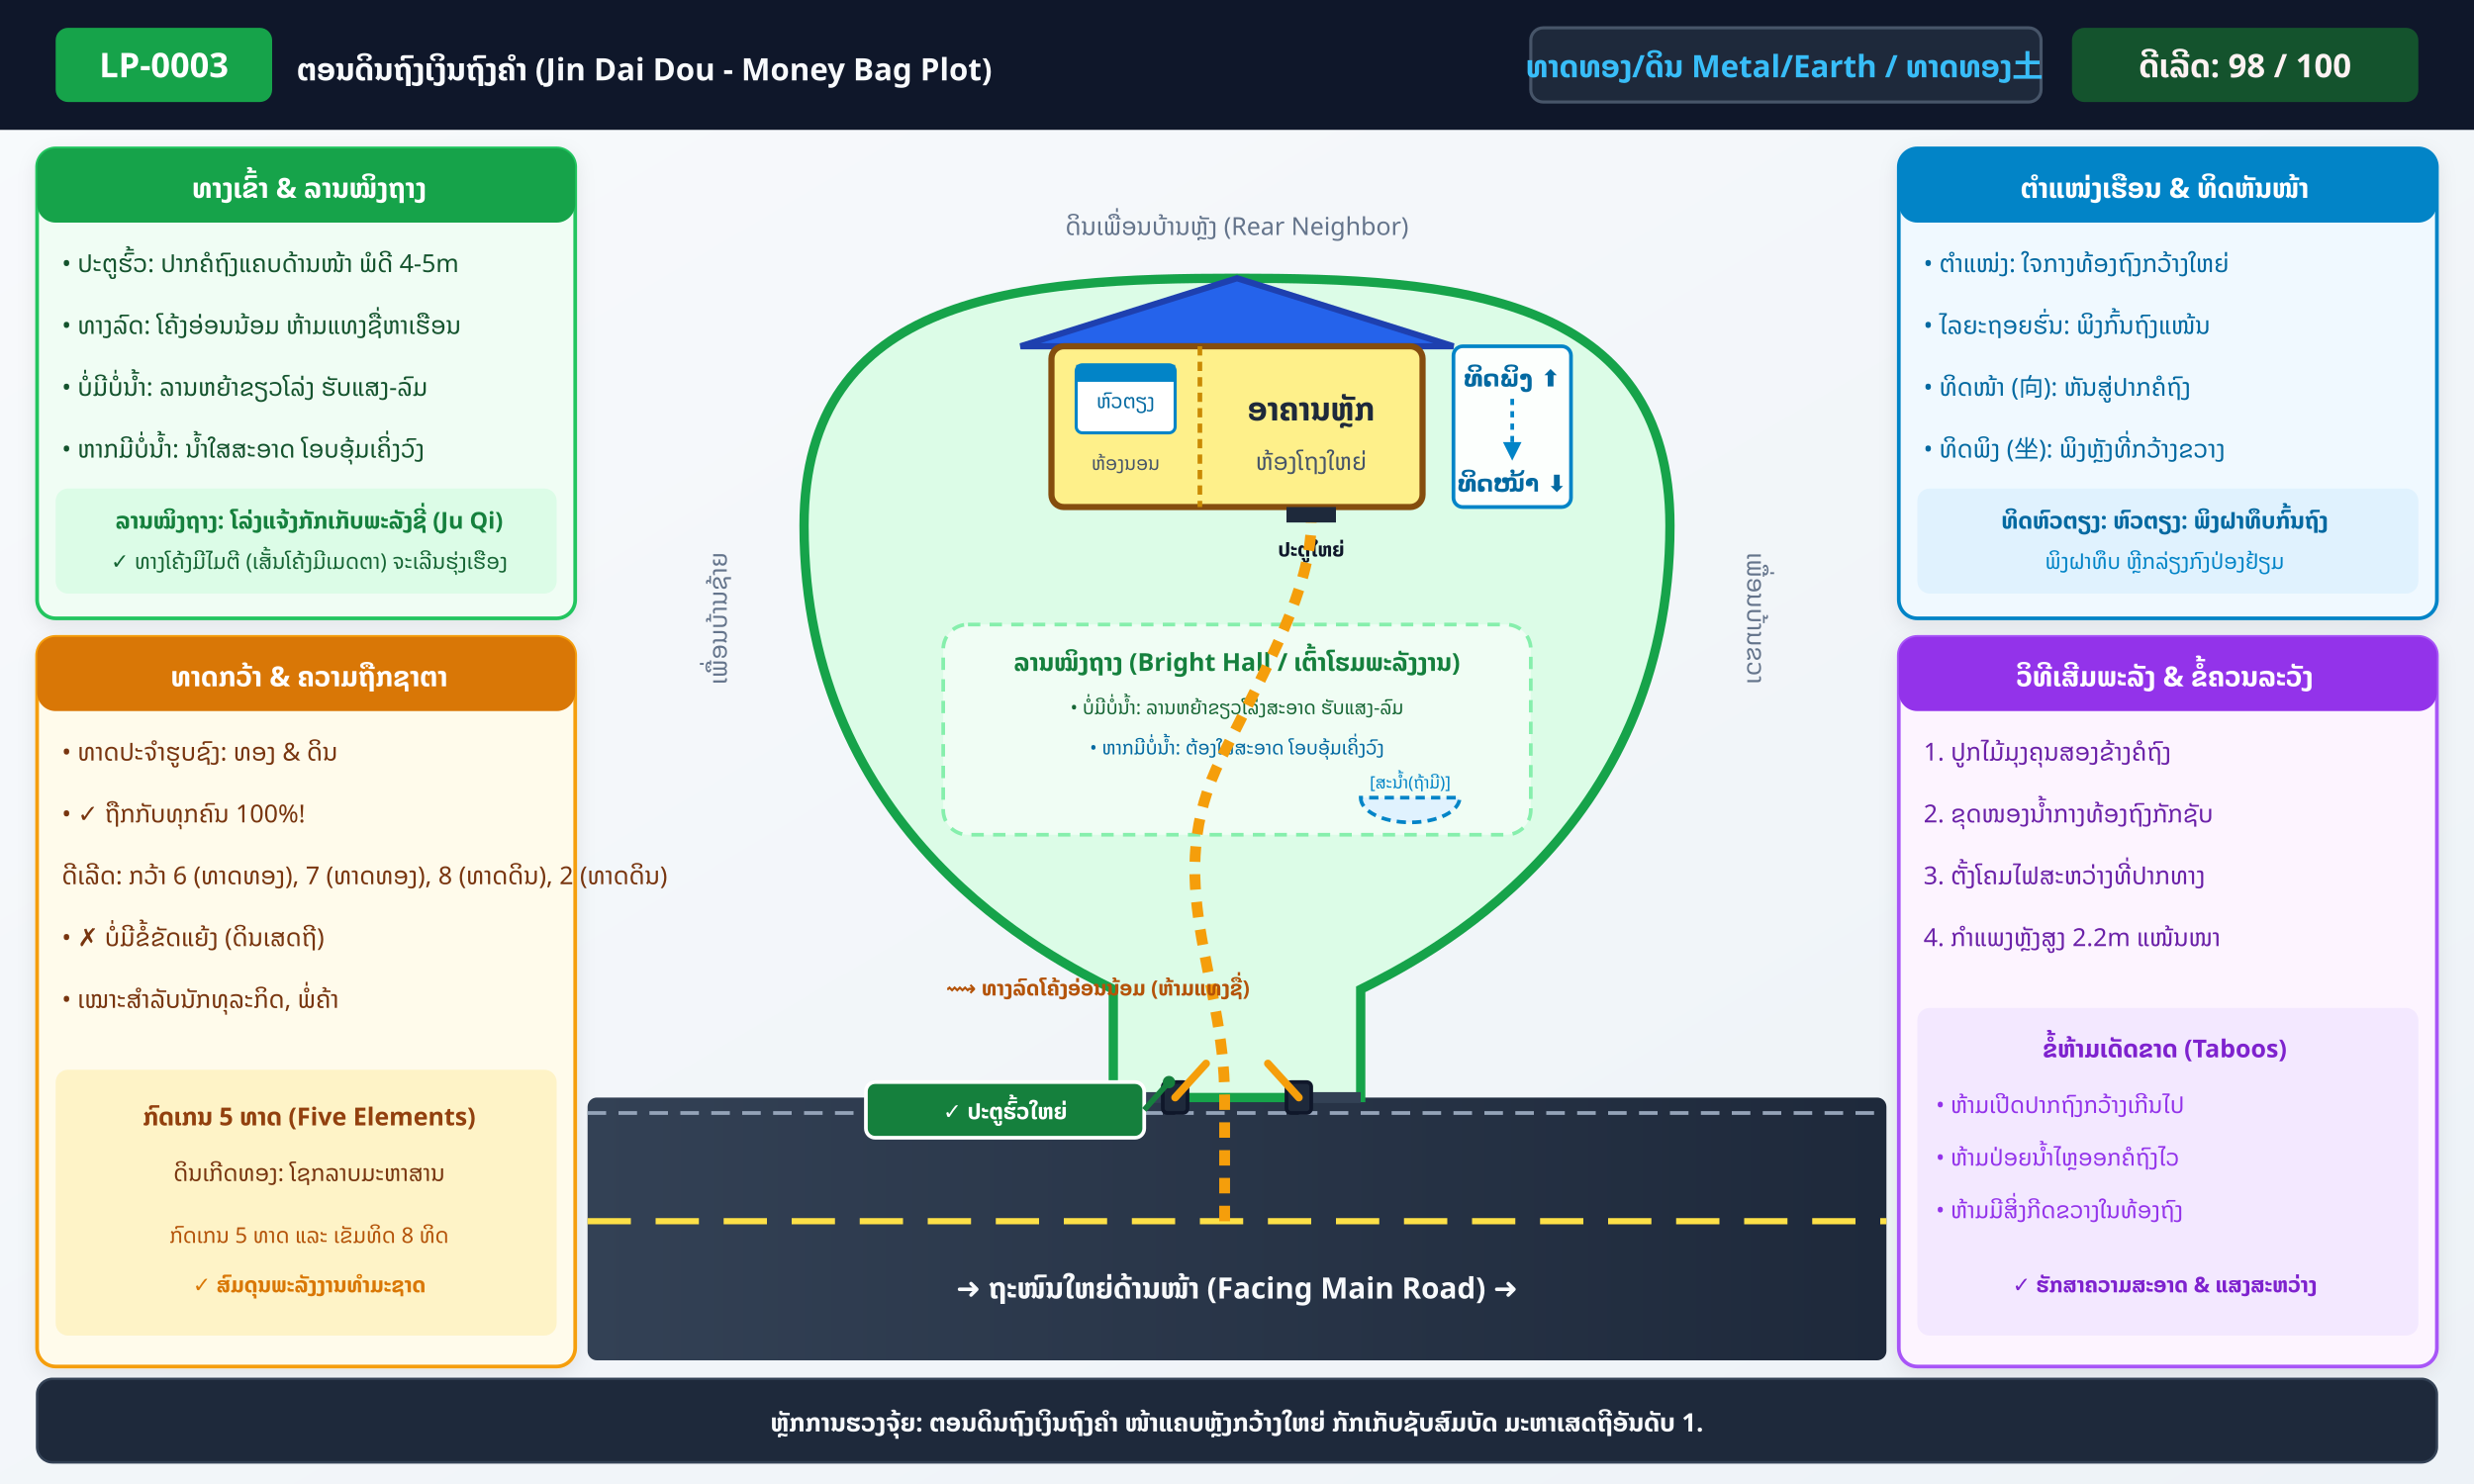
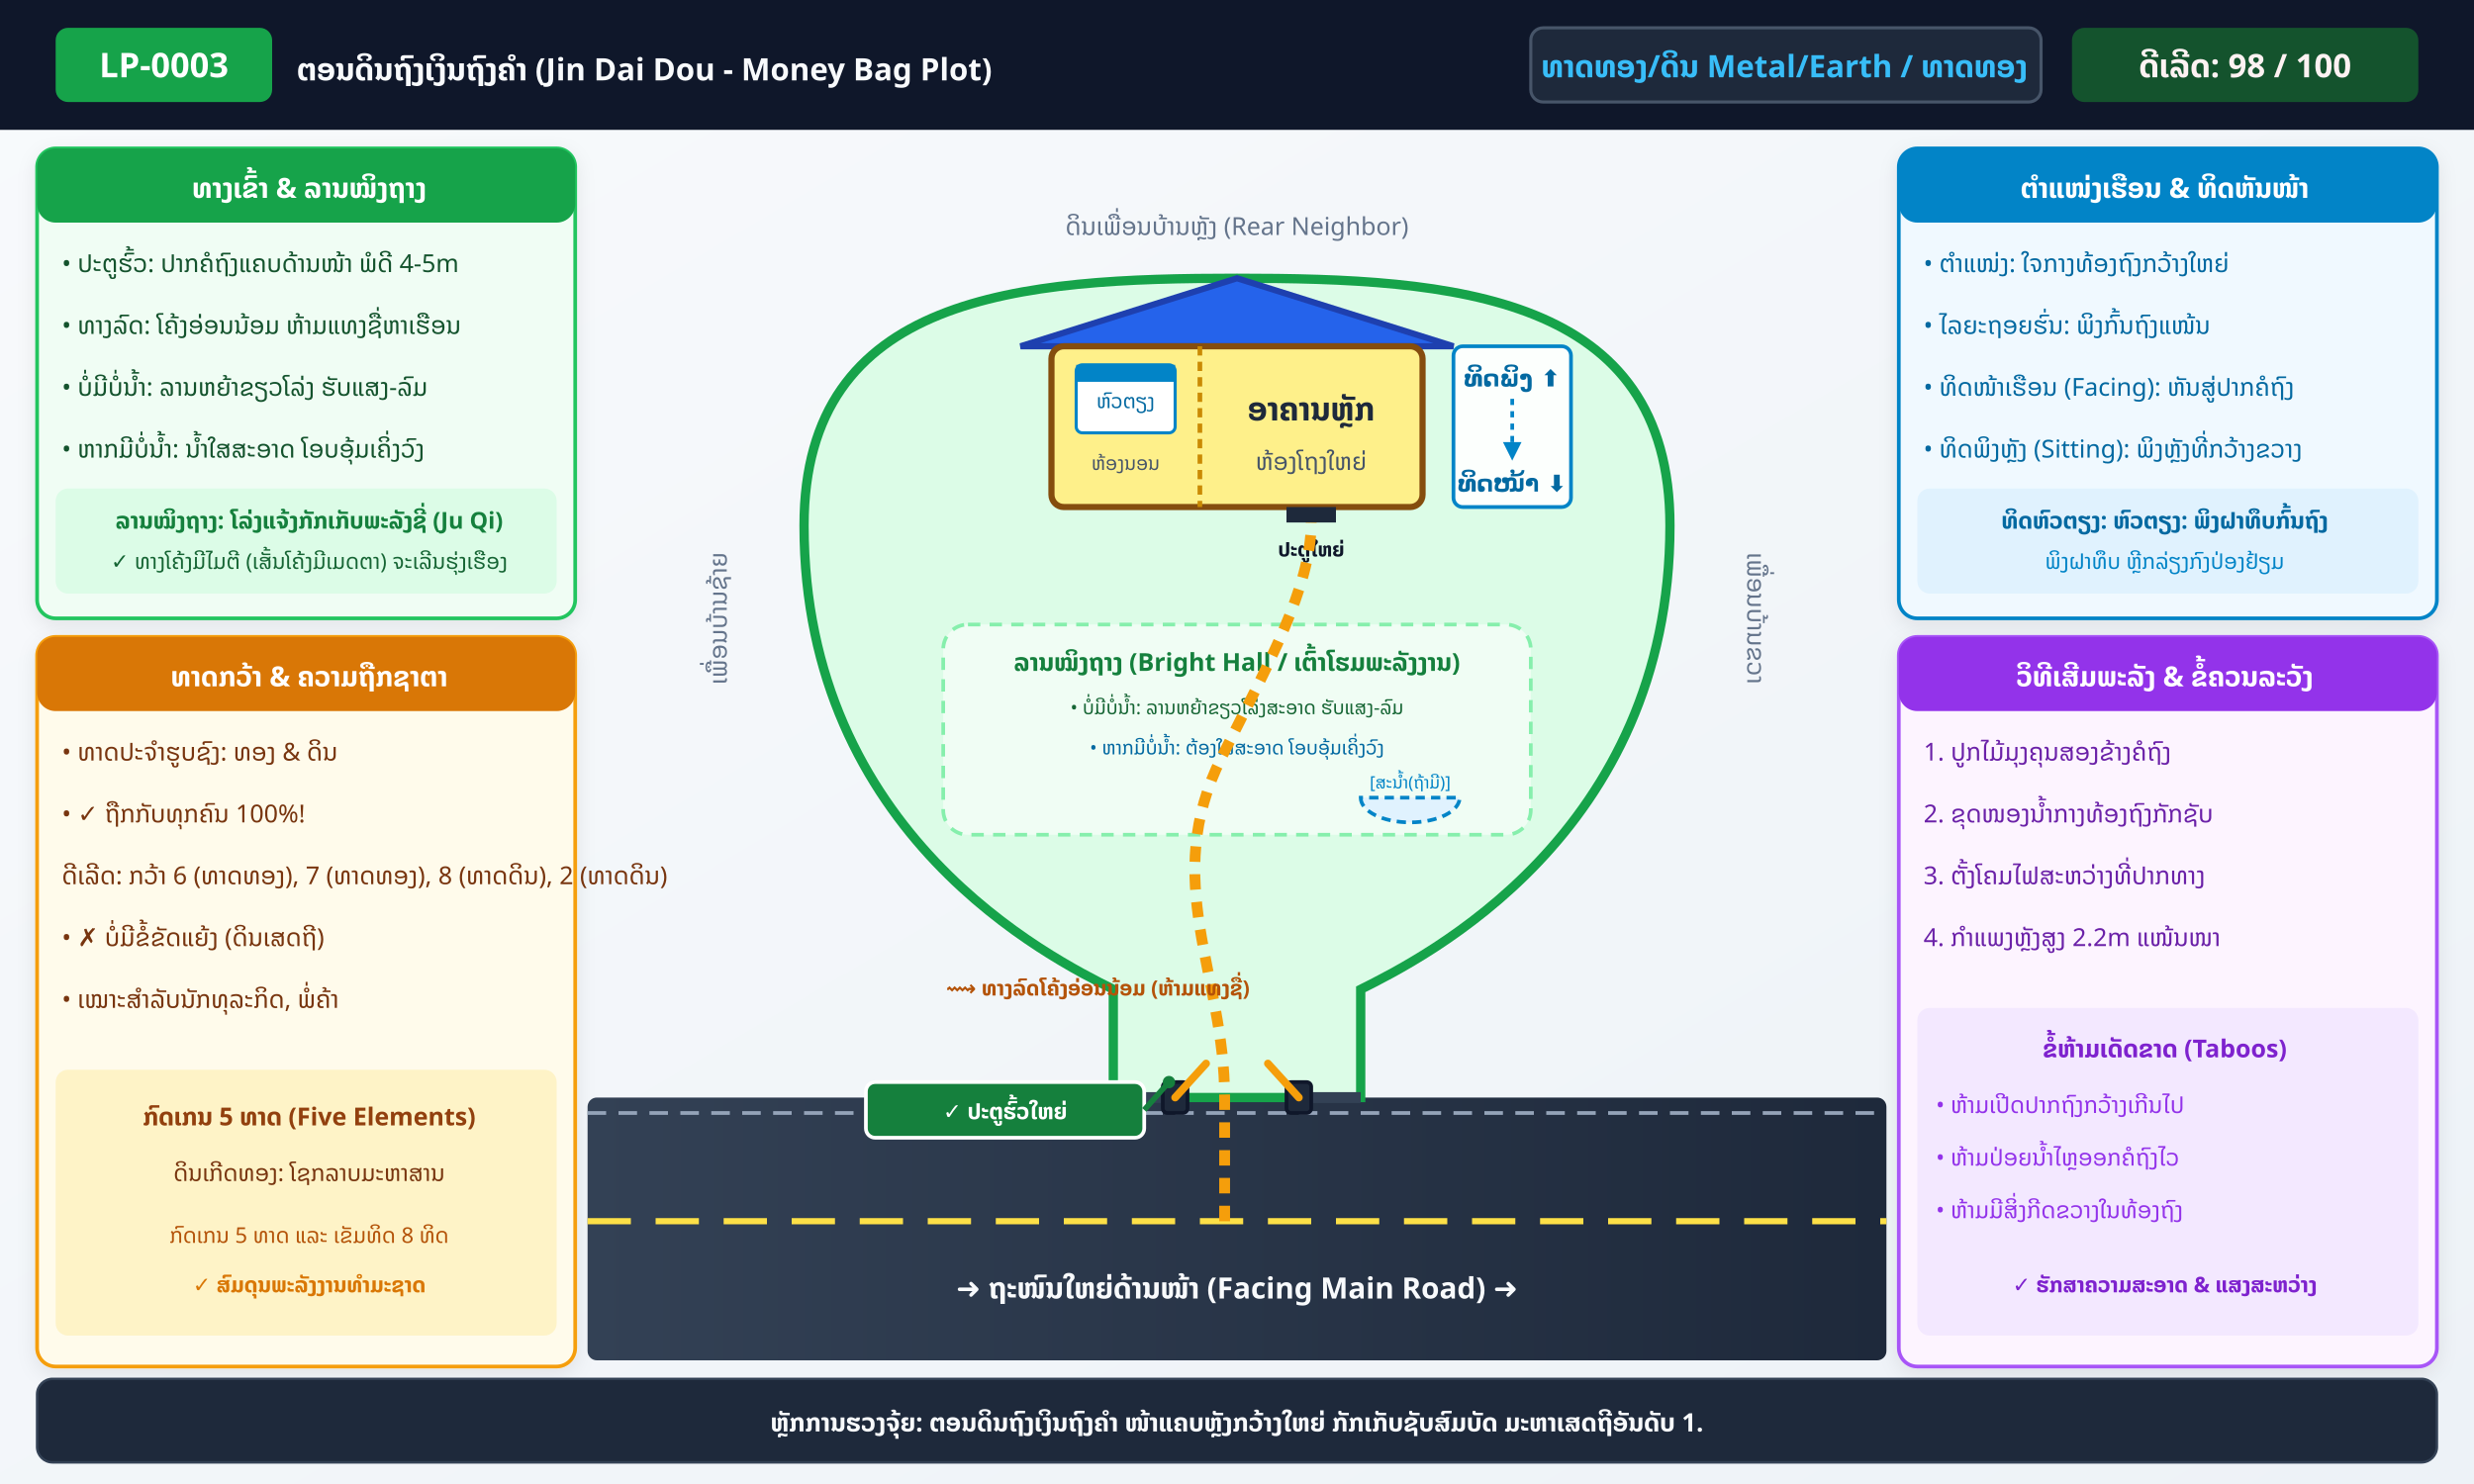
<svg xmlns="http://www.w3.org/2000/svg" viewBox="0 0 800 480" width="800" height="480">
  <defs>
    <linearGradient id="bgGrad" x1="0%" y1="0%" x2="100%" y2="100%">
      <stop offset="0%" stop-color="#F8FAFC" />
      <stop offset="100%" stop-color="#EDF2F7" />
    </linearGradient>
    <linearGradient id="roadGrad" x1="0%" y1="0%" x2="100%" y2="0%">
      <stop offset="0%" stop-color="#334155" />
      <stop offset="100%" stop-color="#1E293B" />
    </linearGradient>
    <filter id="shadow" x="-5%" y="-5%" width="110%" height="110%">
      <feDropShadow dx="0" dy="2" stdDeviation="3" flood-opacity="0.08" />
    </filter>
  </defs>
  <rect width="800" height="480" fill="url(#bgGrad)" />
  <rect x="0" y="0" width="800" height="42" fill="#0F172A" />
  <rect x="18" y="9" width="70" height="24" rx="4" fill="#16A34A" />
  <text x="53" y="25" font-family="'Segoe UI', sans-serif" font-weight="bold" font-size="11" fill="#FFFFFF" text-anchor="middle">LP-0003</text>
  <text x="96" y="26" font-family="'Noto Sans Lao', 'Segoe UI', sans-serif" font-weight="bold" font-size="10" fill="#F8FAFC">ຕອນດິນຖົງເງິນຖົງຄຳ (Jin Dai Dou - Money Bag Plot)</text>
  <rect x="495" y="9" width="165" height="24" rx="4" fill="#1E293B" stroke="#475569" stroke-width="1" />
-   <text x="577" y="25" font-family="'Noto Sans Lao', 'Segoe UI', sans-serif" font-weight="bold" font-size="10" fill="#38BDF8" text-anchor="middle">ທາດທອງ/ດິນ Metal/Earth / ທາດທອງ土</text>
+   <text x="577" y="25" font-family="'Noto Sans Lao', 'Segoe UI', sans-serif" font-weight="bold" font-size="10" fill="#38BDF8" text-anchor="middle">ທາດທອງ/ດິນ Metal/Earth / ທາດທອງ</text>
  <rect x="670" y="9" width="112" height="24" rx="4" fill="#14532D" />
  <text x="726" y="25" font-family="'Noto Sans Lao', 'Segoe UI', sans-serif" font-weight="bold" font-size="10.5" fill="#FEF2F2" text-anchor="middle">ດີເລີດ: 98 / 100</text>
  <rect x="12" y="48" width="174" height="152" rx="6" fill="#F0FDF4" stroke="#22C55E" stroke-width="1.2" filter="url(#shadow)" />
  <rect x="12" y="48" width="174" height="24" rx="6" fill="#16A34A" />
  <text x="100" y="64" font-family="'Noto Sans Lao', 'Segoe UI', sans-serif" font-weight="bold" font-size="9" fill="#FFFFFF" text-anchor="middle">ທາງເຂົ້າ &amp; ລານໝິງຖາງ</text>
  <text x="20" y="88" font-family="'Noto Sans Lao', 'Segoe UI', sans-serif" font-size="8" fill="#14532D">• ປະຕູຮົ້ວ: ປາກຄໍຖົງແຄບດ້ານໜ້າ ພໍດີ 4-5m</text>
  <text x="20" y="108" font-family="'Noto Sans Lao', 'Segoe UI', sans-serif" font-size="8" fill="#14532D">• ທາງລົດ: ໂຄ້ງອ່ອນນ້ອມ ຫ້າມແທງຊື່ຫາເຮືອນ</text>
  <text x="20" y="128" font-family="'Noto Sans Lao', 'Segoe UI', sans-serif" font-size="8" fill="#14532D">• ບໍ່ມີບໍ່ນ້ຳ: ລານຫຍ້າຂຽວໂລ່ງ ຮັບແສງ-ລົມ</text>
  <text x="20" y="148" font-family="'Noto Sans Lao', 'Segoe UI', sans-serif" font-size="8" fill="#14532D">• ຫາກມີບໍ່ນ້ຳ: ນ້ຳໃສສະອາດ ໂອບອຸ້ມເຄິ່ງວົງ</text>
  <rect x="18" y="158" width="162" height="34" rx="4" fill="#DCFCE7" />
  <text x="100" y="171" font-family="'Noto Sans Lao', 'Segoe UI', sans-serif" font-weight="bold" font-size="7.5" fill="#15803D" text-anchor="middle">ລານໝິງຖາງ: ໂລ່ງແຈ້ງກັກເກັບພະລັງຊີ່ (Ju Qi)</text>
  <text x="100" y="184" font-family="'Noto Sans Lao', 'Segoe UI', sans-serif" font-size="7" fill="#166534" text-anchor="middle">✓ ທາງໂຄ້ງມີໄມຕີ (ເສັ້ນໂຄ້ງມີເມດຕາ) ຈະເລີນຮຸ່ງເຮືອງ</text>
  <rect x="12" y="206" width="174" height="236" rx="6" fill="#FFFBEB" stroke="#F59E0B" stroke-width="1.2" filter="url(#shadow)" />
  <rect x="12" y="206" width="174" height="24" rx="6" fill="#D97706" />
  <text x="100" y="222" font-family="'Noto Sans Lao', 'Segoe UI', sans-serif" font-weight="bold" font-size="9" fill="#FFFFFF" text-anchor="middle">ທາດກວ້າ &amp; ຄວາມຖືກຊາຕາ</text>
  <text x="20" y="246" font-family="'Noto Sans Lao', 'Segoe UI', sans-serif" font-size="8" fill="#78350F">• ທາດປະຈຳຮູບຊົງ: ທອງ &amp; ດິນ</text>
  <text x="20" y="266" font-family="'Noto Sans Lao', 'Segoe UI', sans-serif" font-size="8" fill="#78350F">• ✓ ຖືກກັບທຸກຄົນ 100%!</text>
  <text x="20" y="286" font-family="'Noto Sans Lao', 'Segoe UI', sans-serif" font-size="8" fill="#78350F">ດີເລີດ: ກວ້າ 6 (ທາດທອງ), 7 (ທາດທອງ), 8 (ທາດດິນ), 2 (ທາດດິນ)</text>
  <text x="20" y="306" font-family="'Noto Sans Lao', 'Segoe UI', sans-serif" font-size="8" fill="#78350F">• ✗ ບໍ່ມີຂໍ້ຂັດແຍ້ງ (ດິນເສດຖີ)</text>
  <text x="20" y="326" font-family="'Noto Sans Lao', 'Segoe UI', sans-serif" font-size="8" fill="#78350F">• ເໝາະສຳລັບນັກທຸລະກິດ, ພໍ່ຄ້າ</text>
  <rect x="18" y="346" width="162" height="86" rx="4" fill="#FEF3C7" />
  <text x="100" y="364" font-family="'Noto Sans Lao', 'Segoe UI', sans-serif" font-weight="bold" font-size="8" fill="#92400E" text-anchor="middle">ກົດເກນ 5 ທາດ (Five Elements)</text>
  <text x="100" y="382" font-family="'Noto Sans Lao', 'Segoe UI', sans-serif" font-size="7.5" fill="#78350F" text-anchor="middle">ດິນເກີດທອງ: ໂຊກລາບມະຫາສານ</text>
  <text x="100" y="402" font-family="'Noto Sans Lao', 'Segoe UI', sans-serif" font-size="7" fill="#B45309" text-anchor="middle">ກົດເກນ 5 ທາດ ແລະ ເຂັມທິດ 8 ທິດ</text>
  <text x="100" y="418" font-family="'Noto Sans Lao', 'Segoe UI', sans-serif" font-weight="bold" font-size="7" fill="#D97706" text-anchor="middle">✓ ສົມດຸນພະລັງງານທຳມະຊາດ</text>
  <rect x="614" y="48" width="174" height="152" rx="6" fill="#F0F9FF" stroke="#0284C7" stroke-width="1.2" filter="url(#shadow)" />
  <rect x="614" y="48" width="174" height="24" rx="6" fill="#0284C7" />
  <text x="700" y="64" font-family="'Noto Sans Lao', 'Segoe UI', sans-serif" font-weight="bold" font-size="9" fill="#FFFFFF" text-anchor="middle">ຕຳແໜ່ງເຮືອນ &amp; ທິດຫັນໜ້າ</text>
  <text x="622" y="88" font-family="'Noto Sans Lao', 'Segoe UI', sans-serif" font-size="8" fill="#0369A1">• ຕຳແໜ່ງ: ໃຈກາງທ້ອງຖົງກວ້າງໃຫຍ່</text>
  <text x="622" y="108" font-family="'Noto Sans Lao', 'Segoe UI', sans-serif" font-size="8" fill="#0369A1">• ໄລຍະຖອຍຮົ່ນ: ພິງກົ້ນຖົງແໜ້ນ</text>
-   <text x="622" y="128" font-family="'Noto Sans Lao', 'Segoe UI', sans-serif" font-size="8" fill="#0369A1">• ທິດໜ້າ (向): ຫັນສູ່ປາກຄໍຖົງ</text>
-   <text x="622" y="148" font-family="'Noto Sans Lao', 'Segoe UI', sans-serif" font-size="8" fill="#0369A1">• ທິດພິງ (坐): ພິງຫຼັງທີ່ກວ້າງຂວາງ</text>
+   <text x="622" y="128" font-family="'Noto Sans Lao', 'Segoe UI', sans-serif" font-size="8" fill="#0369A1">• ທິດໜ້າເຮືອນ (Facing): ຫັນສູ່ປາກຄໍຖົງ</text>
+   <text x="622" y="148" font-family="'Noto Sans Lao', 'Segoe UI', sans-serif" font-size="8" fill="#0369A1">• ທິດພິງຫຼັງ (Sitting): ພິງຫຼັງທີ່ກວ້າງຂວາງ</text>
  <rect x="620" y="158" width="162" height="34" rx="4" fill="#E0F2FE" />
  <text x="700" y="171" font-family="'Noto Sans Lao', 'Segoe UI', sans-serif" font-weight="bold" font-size="7.5" fill="#0369A1" text-anchor="middle">ທິດຫົວຕຽງ: ຫົວຕຽງ: ພິງຝາທຶບກົ້ນຖົງ</text>
  <text x="700" y="184" font-family="'Noto Sans Lao', 'Segoe UI', sans-serif" font-size="7" fill="#0284C7" text-anchor="middle">ພິງຝາທຶບ ຫຼີກລ່ຽງກົງປ່ອງຢ້ຽມ</text>
  <rect x="614" y="206" width="174" height="236" rx="6" fill="#FDF4FF" stroke="#A855F7" stroke-width="1.2" filter="url(#shadow)" />
  <rect x="614" y="206" width="174" height="24" rx="6" fill="#9333EA" />
  <text x="700" y="222" font-family="'Noto Sans Lao', 'Segoe UI', sans-serif" font-weight="bold" font-size="9" fill="#FFFFFF" text-anchor="middle">ວິທີເສີມພະລັງ &amp; ຂໍ້ຄວນລະວັງ</text>
  <text x="622" y="246" font-family="'Noto Sans Lao', 'Segoe UI', sans-serif" font-size="8" fill="#6B21A8">1. ປູກໄມ້ມຸງຄຸນສອງຂ້າງຄໍຖົງ</text>
  <text x="622" y="266" font-family="'Noto Sans Lao', 'Segoe UI', sans-serif" font-size="8" fill="#6B21A8">2. ຂຸດໜອງນ້ຳກາງທ້ອງຖົງກັກຊັບ</text>
  <text x="622" y="286" font-family="'Noto Sans Lao', 'Segoe UI', sans-serif" font-size="8" fill="#6B21A8">3. ຕັ້ງໂຄມໄຟສະຫວ່າງທີ່ປາກທາງ</text>
  <text x="622" y="306" font-family="'Noto Sans Lao', 'Segoe UI', sans-serif" font-size="8" fill="#6B21A8">4. ກຳແພງຫຼັງສູງ 2.2m ແໜ້ນໜາ</text>
  <rect x="620" y="326" width="162" height="106" rx="4" fill="#F3E8FF" />
  <text x="700" y="342" font-family="'Noto Sans Lao', 'Segoe UI', sans-serif" font-weight="bold" font-size="8" fill="#7E22CE" text-anchor="middle">ຂໍ້ຫ້າມເດັດຂາດ (Taboos)</text>
  <text x="626" y="360" font-family="'Noto Sans Lao', 'Segoe UI', sans-serif" font-size="7.5" fill="#9333EA">• ຫ້າມເປີດປາກຖົງກວ້າງເກີນໄປ</text>
  <text x="626" y="377" font-family="'Noto Sans Lao', 'Segoe UI', sans-serif" font-size="7.5" fill="#9333EA">• ຫ້າມປ່ອຍນ້ຳໄຫຼອອກຄໍຖົງໄວ</text>
  <text x="626" y="394" font-family="'Noto Sans Lao', 'Segoe UI', sans-serif" font-size="7.5" fill="#9333EA">• ຫ້າມມີສິ່ງກີດຂວາງໃນທ້ອງຖົງ</text>
  <text x="700" y="418" font-family="'Noto Sans Lao', 'Segoe UI', sans-serif" font-weight="bold" font-size="7" fill="#7E22CE" text-anchor="middle">✓ ຮັກສາຄວາມສະອາດ &amp; ແສງສະຫວ່າງ</text>
  <rect x="190" y="355" width="420" height="85" fill="url(#roadGrad)" rx="3" />
  <line x1="190" y1="395" x2="610" y2="395" stroke="#FDE047" stroke-width="2" stroke-dasharray="14,8" />
  <line x1="190" y1="360" x2="610" y2="360" stroke="#94A3B8" stroke-width="1.2" stroke-dasharray="6,4" />
  <text x="400" y="420" font-family="'Noto Sans Lao', 'Segoe UI', sans-serif" font-weight="bold" font-size="9.5" fill="#F8FAFC" text-anchor="middle">➜ ຖະໜົນໃຫຍ່ດ້ານໜ້າ (Facing Main Road) ➜</text>
  <g>
    <text x="400" y="76" font-family="'Noto Sans Lao', 'Segoe UI', sans-serif" font-size="8" fill="#64748B" text-anchor="middle">ດິນເພື່ອນບ້ານຫຼັງ (Rear Neighbor)</text>
    <text x="235" y="200" font-family="'Noto Sans Lao', 'Segoe UI', sans-serif" font-size="8" fill="#64748B" text-anchor="middle" transform="rotate(-90 235 200)">ເພື່ອນບ້ານຊ້າຍ</text>
    <text x="565" y="200" font-family="'Noto Sans Lao', 'Segoe UI', sans-serif" font-size="8" fill="#64748B" text-anchor="middle" transform="rotate(90 565 200)">ເພື່ອນບ້ານຂວາ</text>
    <path d="M 360 355 L 360 320 C 340 310 260 270 260 170 C 260 95 330 90 400 90 C 470 90 540 95 540 170 C 540 270 460 310 440 320 L 440 355 Z" fill="#DCFCE7" stroke="#16A34A" stroke-width="3" />
    <polygon points="330,112 400,90 470,112" fill="#2563EB" stroke="#1E40AF" stroke-width="2" />
    <rect x="340" y="112" width="120" height="52" fill="#FEF08A" stroke="#854D0E" stroke-width="2" rx="4" />
    <line x1="388" y1="112" x2="388" y2="164" stroke="#CA8A04" stroke-width="1.5" stroke-dasharray="3,2" />
    <rect x="348" y="118" width="32" height="22" rx="2" fill="#FFFFFF" stroke="#0284C7" stroke-width="1" />
    <rect x="348" y="118" width="32" height="5.5" fill="#0284C7" />
    <text x="364" y="132" font-family="'Noto Sans Lao', 'Segoe UI', sans-serif" font-size="6.5" fill="#0369A1" text-anchor="middle">ຫົວຕຽງ</text>
    <text x="364" y="152" font-family="'Noto Sans Lao', 'Segoe UI', sans-serif" font-size="6.2" fill="#475569" text-anchor="middle">ຫ້ອງນອນ</text>
    <text x="424" y="136" font-family="'Noto Sans Lao', 'Segoe UI', sans-serif" font-weight="bold" font-size="10.5" fill="#1E293B" text-anchor="middle">ອາຄານຫຼັກ</text>
    <text x="424" y="152" font-family="'Noto Sans Lao', 'Segoe UI', sans-serif" font-size="7.8" fill="#475569" text-anchor="middle">ຫ້ອງໂຖງໃຫຍ່</text>
    <rect x="416" y="164" width="16" height="5" fill="#1E293B" />
    <text x="424" y="180" font-family="'Noto Sans Lao', 'Segoe UI', sans-serif" font-weight="bold" font-size="6.5" fill="#0F172A" text-anchor="middle">ປະຕູໃຫຍ່</text>
    <g transform="translate(470, 112)">
      <rect x="0" y="0" width="38" height="52" rx="3" fill="#FFFFFF" fill-opacity="0.92" stroke="#0284C7" stroke-width="1.2" />
      <text x="19" y="13" font-family="'Segoe UI', sans-serif" font-weight="bold" font-size="7.5" fill="#0369A1" text-anchor="middle">ທິດພິງ ⬆</text>
      <line x1="19" y1="17" x2="19" y2="35" stroke="#0284C7" stroke-width="1.2" stroke-dasharray="2,2" />
      <polygon points="19,37 16,31 22,31" fill="#0284C7" />
      <text x="19" y="47" font-family="'Segoe UI', sans-serif" font-weight="bold" font-size="7.5" fill="#0369A1" text-anchor="middle">ທິດໜ້າ ⬇</text>
    </g>
    <rect x="305" y="202" width="190" height="68" rx="8" fill="#F0FDF4" stroke="#86EFAC" stroke-width="1.2" stroke-dasharray="4,3" />
    <text x="400" y="217" font-family="'Noto Sans Lao', 'Segoe UI', sans-serif" font-weight="bold" font-size="8" fill="#15803D" text-anchor="middle">ລານໝິງຖາງ (Bright Hall / ເຕົ້າໂຮມພະລັງງານ)</text>
    <text x="400" y="231" font-family="'Noto Sans Lao', 'Segoe UI', sans-serif" font-size="6.2" fill="#166534" text-anchor="middle">• ບໍ່ມີບໍ່ນ້ຳ: ລານຫຍ້າຂຽວໂລ່ງສະອາດ ຮັບແສງ-ລົມ</text>
    <text x="400" y="244" font-family="'Noto Sans Lao', 'Segoe UI', sans-serif" font-size="6.2" fill="#0369A1" text-anchor="middle">• ຫາກມີບໍ່ນ້ຳ: ຕ້ອງໃສສະອາດ ໂອບອຸ້ມເຄິ່ງວົງ</text>
    <path d="M 440 258 A 16 8 0 0 0 472 258 Z" fill="#E0F2FE" stroke="#0284C7" stroke-width="1.2" stroke-dasharray="3,2" />
    <text x="456" y="255" font-family="'Noto Sans Lao', 'Segoe UI', sans-serif" font-size="5.5" fill="#0284C7" text-anchor="middle">[ສະນ້ຳ(ຖ້າມີ)]</text>
    <line x1="360" y1="355" x2="376" y2="355" stroke="#334155" stroke-width="3.5" />
    <line x1="424" y1="355" x2="440" y2="355" stroke="#334155" stroke-width="3.5" />
    <rect x="376" y="350" width="8" height="10" rx="1.5" fill="#1E293B" stroke="#0F172A" stroke-width="1.2" />
    <rect x="416" y="350" width="8" height="10" rx="1.5" fill="#1E293B" stroke="#0F172A" stroke-width="1.2" />
    <line x1="380" y1="355" x2="390" y2="344" stroke="#F59E0B" stroke-width="2.5" stroke-linecap="round" />
    <line x1="420" y1="355" x2="410" y2="344" stroke="#F59E0B" stroke-width="2.5" stroke-linecap="round" />
    <path d="M 396 395 L 396 355 C 396 315 375 285 395 245 C 410 215 424 190 424 169" fill="none" stroke="#F59E0B" stroke-width="3.5" stroke-dasharray="5,4" />
    <text x="355" y="322" font-family="'Noto Sans Lao', 'Segoe UI', sans-serif" font-weight="bold" font-size="6.8" fill="#B45309" text-anchor="middle">⟿ ທາງລົດໂຄ້ງອ່ອນນ້ອມ (ຫ້າມແທງຊື່)</text>
    <g transform="translate(280, 350)">
      <rect x="0" y="0" width="90" height="18" rx="3" fill="#15803D" stroke="#FFFFFF" stroke-width="1.2" />
      <text x="45" y="12" font-family="'Noto Sans Lao', 'Segoe UI', sans-serif" font-weight="bold" font-size="7.2" fill="#FFFFFF" text-anchor="middle">✓ ປະຕູຮົ້ວໃຫຍ່</text>
      <line x1="90" y1="9" x2="98" y2="0" stroke="#15803D" stroke-width="1.8" />
      <circle cx="98" cy="0" r="2" fill="#15803D" />
    </g>
  </g>
  <rect x="12" y="446" width="776" height="27" rx="5" fill="#1E293B" stroke="#334155" stroke-width="0.8" />
  <text x="400" y="463" font-family="'Noto Sans Lao', 'Segoe UI', sans-serif" font-weight="bold" font-size="8.2" fill="#F8FAFC" text-anchor="middle">ຫຼັກການຮວງຈຸ້ຍ: ຕອນດິນຖົງເງິນຖົງຄຳ ໜ້າແຄບຫຼັງກວ້າງໃຫຍ່ ກັກເກັບຊັບສົມບັດ ມະຫາເສດຖີອັນດັບ 1.</text>
</svg>
